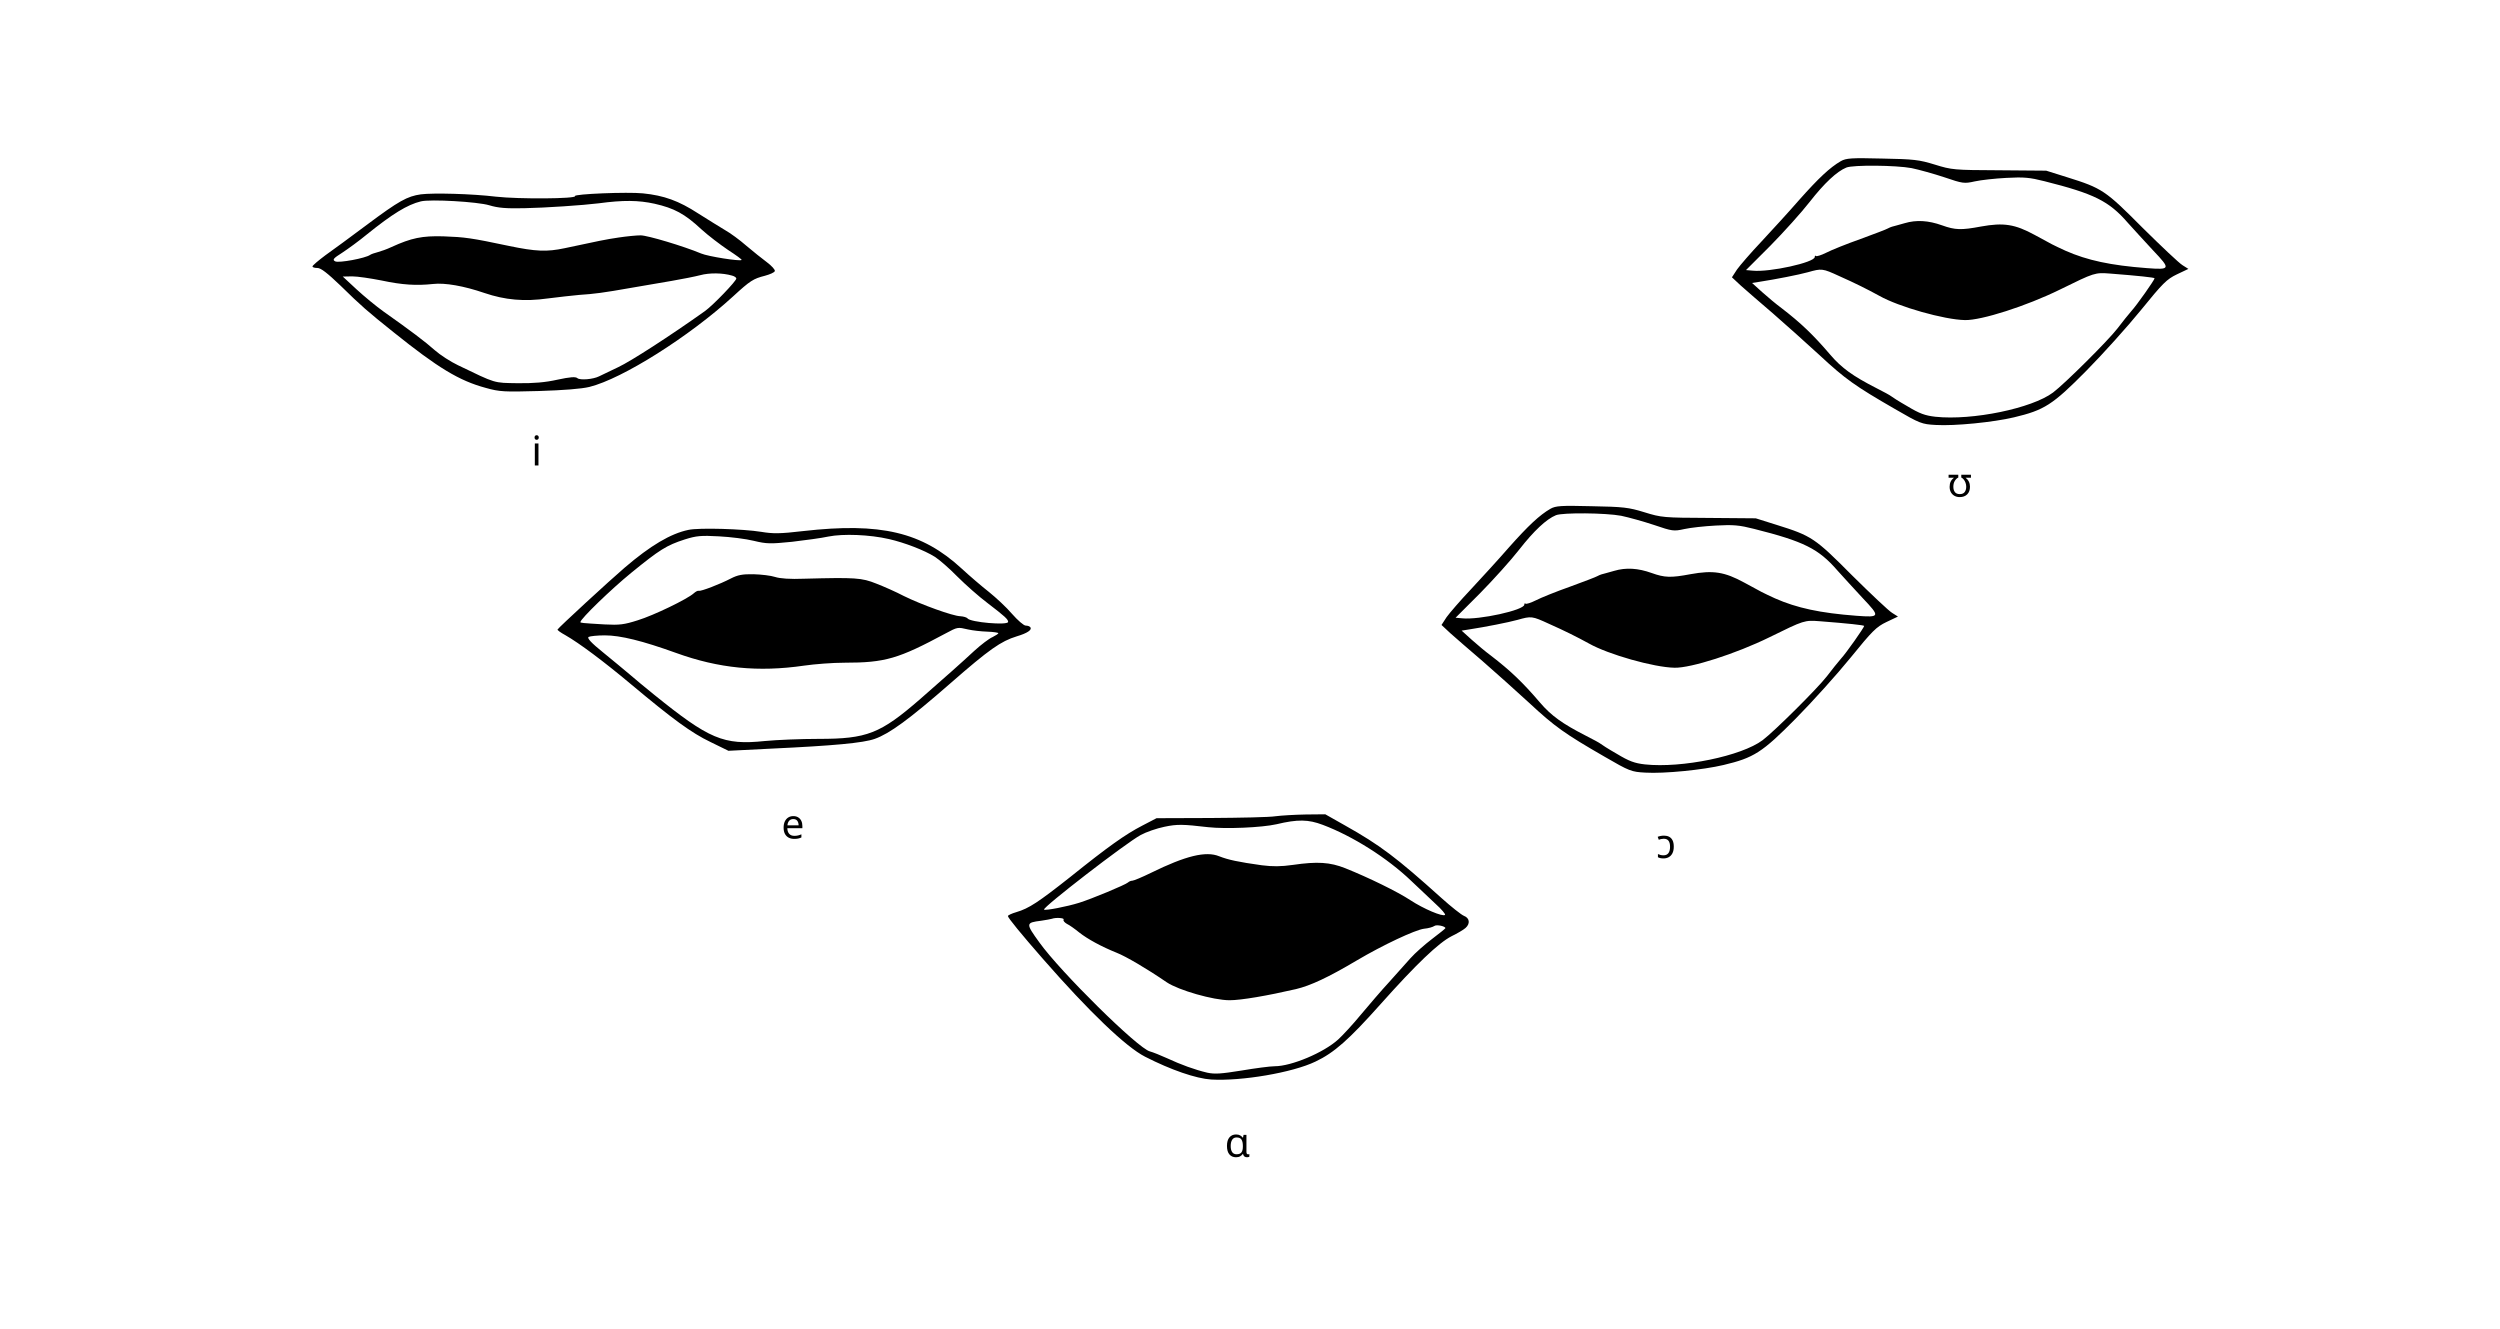
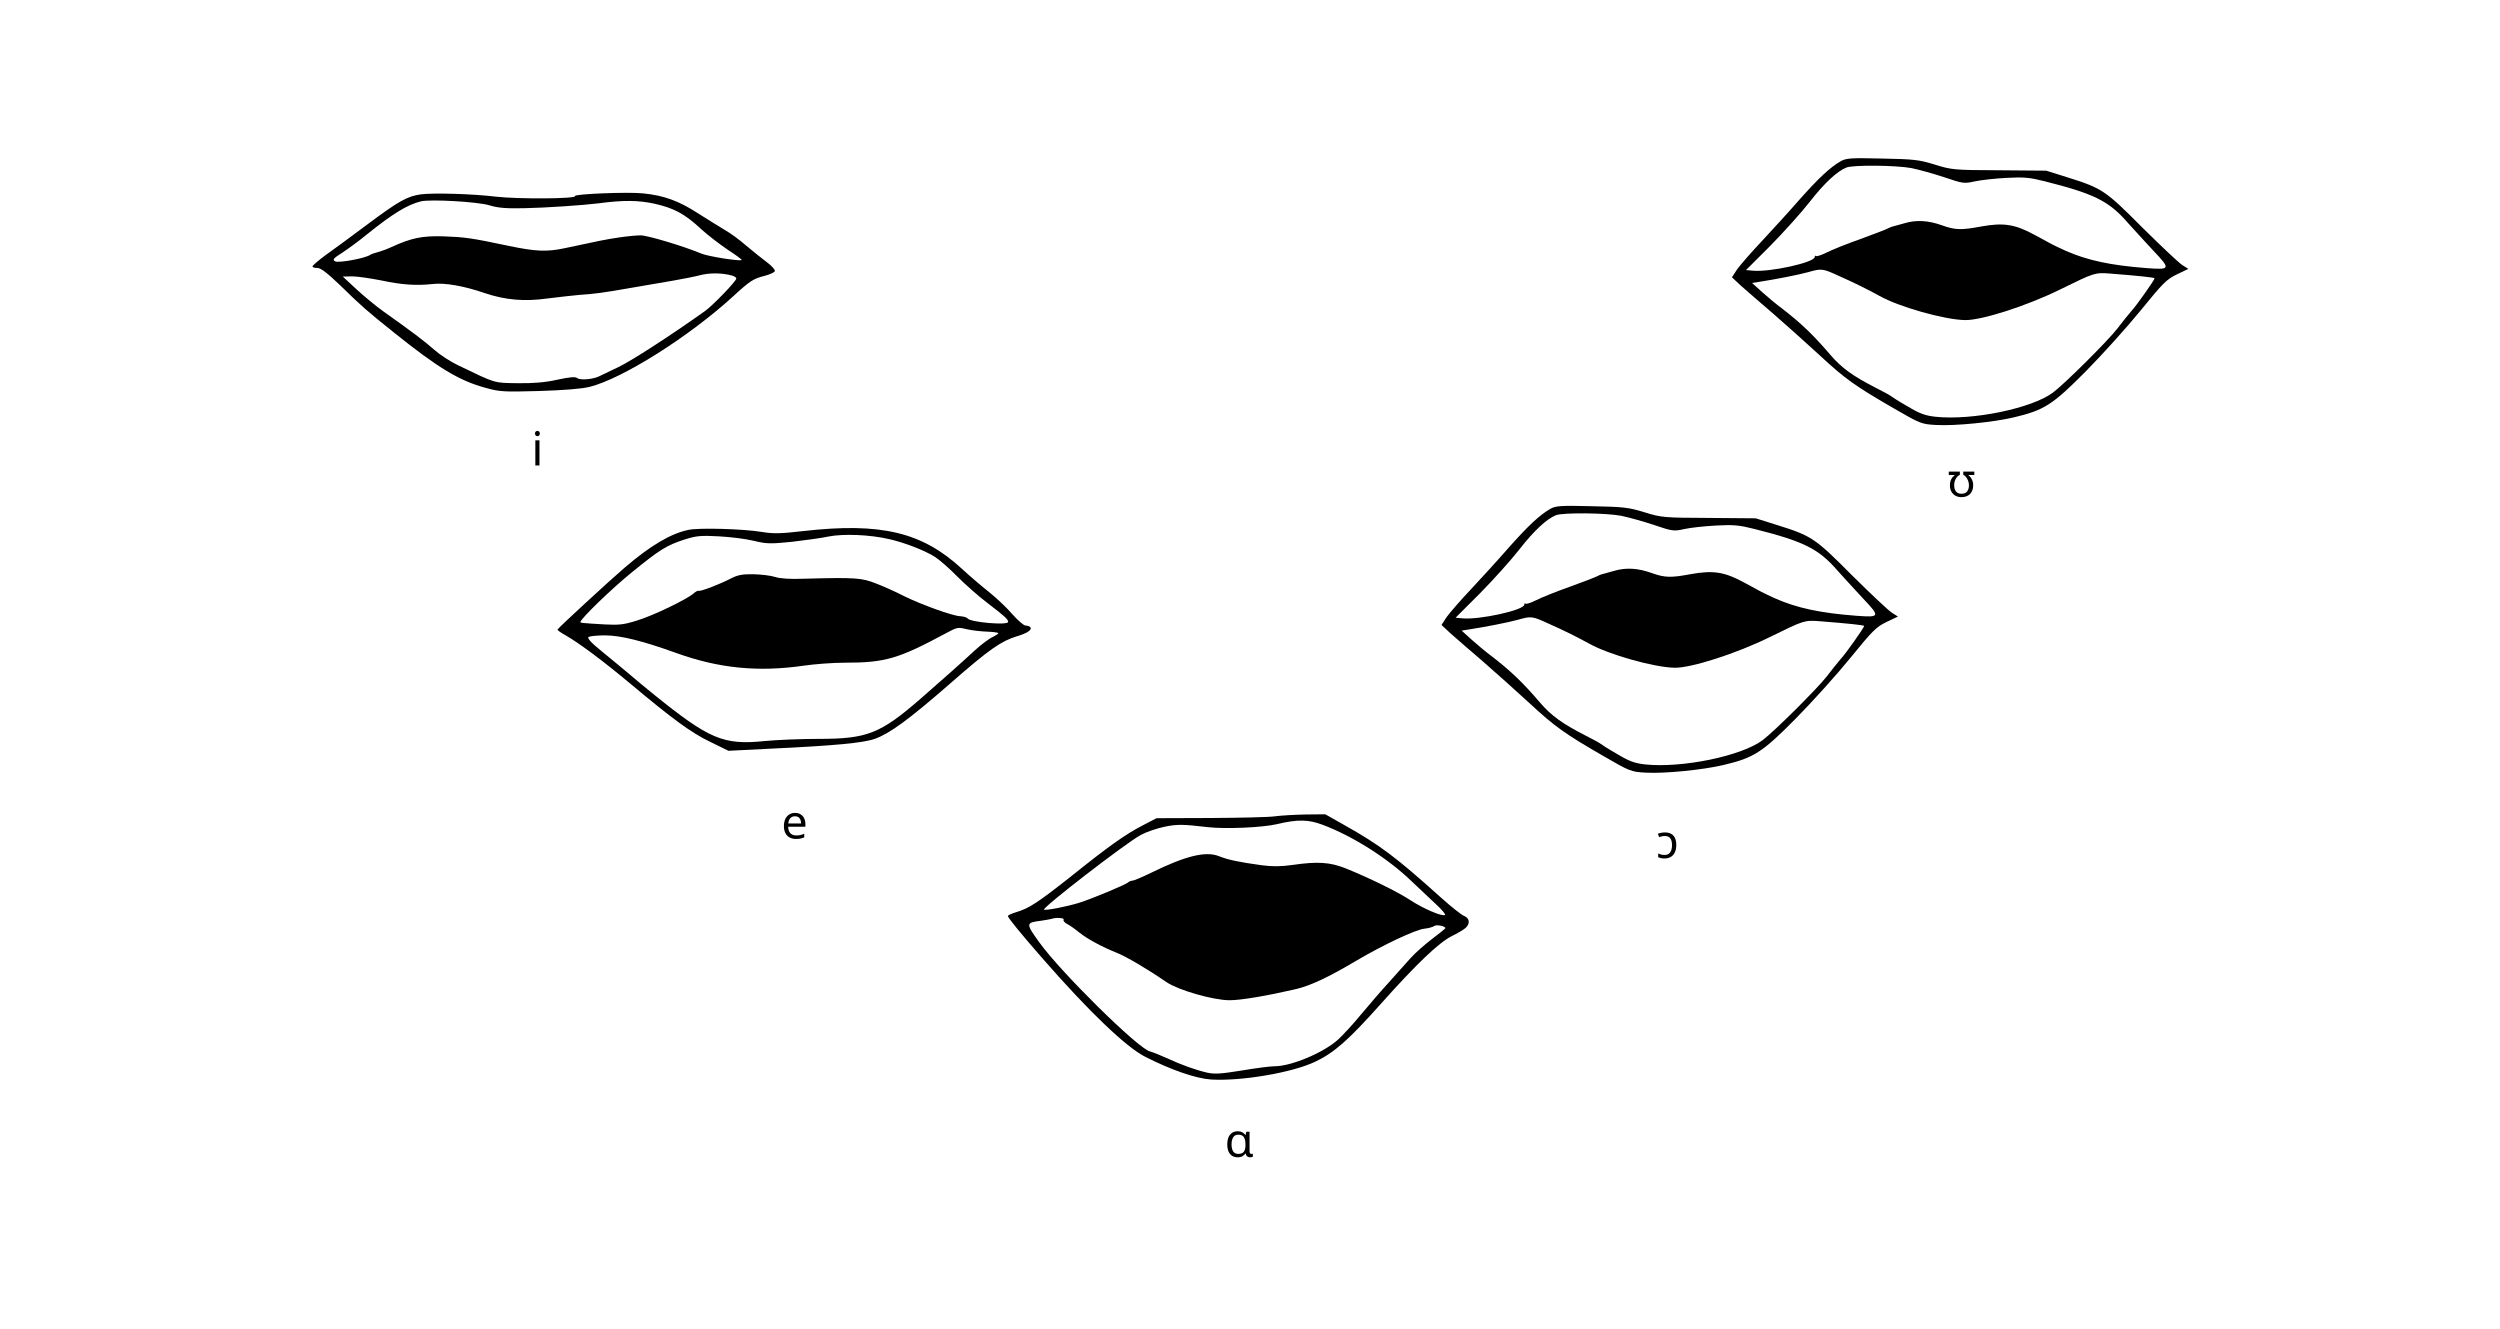
<svg xmlns="http://www.w3.org/2000/svg" width="1280px" height="680px" viewBox="0 0 1280 680" version="1.1">
  <g id="vowels-mouth-shape" stroke="none" stroke-width="1" fill="none" fill-rule="evenodd">
    <g transform="translate(160, 81)" fill="#000000" fill-rule="nonzero">
-       <text id="ɔ" font-family="SauceCodeProNF, SauceCodePro Nerd Font" font-size="21" font-weight="normal">
+       <text id="ɔ" font-family="CharisSIL, SauceCodePro Nerd Font" font-size="24" font-weight="normal">
        <tspan x="688.05" y="358.313">ɔ</tspan>
      </text>
-       <text id="ʊ" font-family="SauceCodeProNF, SauceCodePro Nerd Font" font-size="21" font-weight="normal">
+       <text id="ʊ" font-family="CharisSIL, SauceCodePro Nerd Font" font-size="24" font-weight="normal">
        <tspan x="837.05" y="173.313">ʊ</tspan>
      </text>
-       <text id="e" font-family="SauceCodeProNF, SauceCodePro Nerd Font" font-size="21" font-weight="normal">
+       <text id="e" font-family="CharisSIL, SauceCodePro Nerd Font" font-size="24" font-weight="normal">
        <tspan x="240.05" y="348.313">e</tspan>
      </text>
-       <text id="ɑ" font-family="SauceCodeProNF, SauceCodePro Nerd Font" font-size="21" font-weight="normal">
+       <text id="ɑ" font-family="CharisSIL, SauceCodePro Nerd Font" font-size="24" font-weight="normal">
        <tspan x="467.05" y="511.313">ɑ</tspan>
      </text>
-       <text id="i" font-family="SauceCodeProNF, SauceCodePro Nerd Font" font-size="21" font-weight="normal">
+       <text id="i" font-family="CharisSIL, SauceCodePro Nerd Font" font-size="24" font-weight="normal">
        <tspan x="112.05" y="157.313">i</tspan>
      </text>
      <path d="M55.5,118.681 C48.5,117.681 44.3,115.381 27.7,102.981 C19.8,97.081 10.3,90.081 6.6,87.481 C3,84.781 0,82.281 0,81.781 C0,81.281 1.1,80.981 2.5,80.981 C4.3,80.981 7.6,78.381 14.3,71.981 C25,61.481 28,58.881 41.5,48.081 C64.2,29.881 75,23.281 88.7,19.581 C95.8,17.581 98.1,17.481 116,17.981 C128.6,18.381 137.7,19.081 141.8,20.081 C158.7,24.281 192.9,45.881 215.4,66.481 C224.1,74.481 225.7,75.481 231.6,76.981 C234.2,77.681 236.5,78.681 236.7,79.381 C237,79.981 235.1,82.081 232.7,83.881 C230.3,85.681 225.5,89.481 222.1,92.381 C218.8,95.281 213.9,98.881 211.2,100.381 C208.6,101.881 202.5,105.781 197.5,108.881 C187.5,115.381 180,118.081 169.2,119.181 C161.3,119.981 133.8,118.881 134.4,117.781 C135.3,116.381 105.6,116.181 94,117.481 C81.6,118.981 61.8,119.481 55.5,118.681 Z M90.5,113.081 C95.1,111.681 99.2,111.381 108.5,111.581 C119.2,111.781 138.5,113.081 146.5,114.081 C159.1,115.781 166.9,115.681 175.1,113.881 C185.2,111.581 190.5,108.781 199.1,100.781 C202.6,97.581 208.8,92.881 212.8,90.181 C216.8,87.581 220,85.281 219.7,85.081 C219,84.281 202.5,86.881 199,88.381 C189.9,92.181 171.5,97.681 168,97.681 C165.8,97.681 160.8,97.181 156.8,96.581 C150,95.581 146.8,94.881 129,91.081 C120,89.181 114.4,89.381 100.5,92.281 C81.1,96.381 78,96.781 67,97.181 C56.1,97.481 50.7,96.381 40.4,91.681 C38.1,90.581 34.9,89.481 33.4,89.081 C31.8,88.681 30.1,88.081 29.5,87.681 C27.2,85.981 13.3,83.381 11.6,84.381 C10.1,85.181 10.6,85.881 15.2,88.781 C18.1,90.681 23.9,94.881 28,98.281 C40.8,108.581 48.5,113.381 55.5,115.081 C60.3,116.281 84.6,114.881 90.5,113.081 Z M214.8,77.081 C216,76.781 217,76.081 217,75.581 C217,74.281 205.1,61.881 200.9,58.881 C182.9,46.081 163.1,33.281 156.5,30.181 C152.1,28.081 147.7,25.981 146.7,25.481 C143.7,23.981 137,23.381 135.6,24.581 C134.7,25.381 131.9,25.181 125.4,23.781 C119.2,22.381 113.1,21.881 105,21.981 C92.6,22.181 94.2,21.681 74.5,31.181 C70.7,32.981 65.3,36.481 62.6,38.881 C57.8,43.181 50.1,48.981 36.5,58.581 C32.7,61.281 26.4,66.481 22.5,70.081 L15.5,76.581 L20.3,76.681 C23,76.681 29.7,75.681 35.3,74.581 C46.1,72.281 53.2,71.881 61.7,72.781 C67.8,73.481 77.5,71.781 88,68.181 C98.6,64.581 108.4,63.681 120.5,65.381 C126,66.081 133.2,66.881 136.5,67.181 C144.2,67.681 148.9,68.281 163,70.781 C169.3,71.881 178.8,73.481 184,74.381 C189.2,75.281 195.8,76.581 198.5,77.281 C203.3,78.581 210,78.481 214.8,77.081 Z" id="shape-i" transform="translate(118.3656, 68.5909) scale(1, -1) translate(-118.3656, -68.5909)" />
      <path d="M493.05,470.834 C490.05,470.334 475.05,470.034 459.85,469.934 L432.15,469.834 L424.85,466.034 C416.15,461.534 407.55,455.434 387.85,439.634 C371.75,426.934 366.85,423.634 360.35,421.734 C357.95,421.034 356.05,420.134 356.05,419.734 C356.05,418.834 362.85,410.534 373.95,397.834 C397.65,370.734 416.45,352.734 426.25,347.734 C439.55,340.934 452.35,336.534 460.15,336.034 C475.55,335.134 501.75,339.534 513.55,345.234 C523.05,349.734 530.55,356.334 546.95,374.734 C565.05,395.034 576.55,406.034 583.25,409.434 C586.15,410.834 589.35,412.734 590.35,413.634 C592.85,415.834 592.45,418.734 589.55,419.834 C588.25,420.334 582.95,424.534 577.95,429.034 C555.05,449.634 546.65,456.034 528.45,466.234 L518.55,471.834 L508.55,471.734 C503.05,471.634 496.05,471.234 493.05,470.834 Z M517.25,466.434 C532.65,460.634 550.35,449.434 562.55,437.734 C566.45,434.034 572.05,428.734 575.05,425.934 C578.05,423.234 580.25,420.634 579.85,420.334 C578.75,419.234 568.85,423.434 562.15,427.834 C555.65,432.134 540.75,439.434 528.75,444.234 C520.95,447.334 514.45,447.734 502.05,445.934 C495.75,445.034 491.65,445.034 486.05,445.734 C473.85,447.434 468.85,448.534 464.25,450.334 C457.45,453.134 447.15,450.634 429.25,441.834 C424.75,439.634 420.45,437.834 419.75,437.834 C419.05,437.834 418.05,437.434 417.55,436.934 C416.25,435.734 398.95,428.534 392.55,426.534 C386.15,424.534 375.15,422.434 374.55,423.034 C373.55,424.034 416.45,457.134 424.05,461.234 C426.75,462.734 432.25,464.634 436.15,465.434 C442.75,466.834 445.65,466.734 458.55,465.234 C467.65,464.234 486.05,465.034 493.55,466.734 C504.45,469.334 509.85,469.234 517.25,466.434 Z M384.55,417.934 C384.25,417.334 385.05,416.434 386.25,415.734 C387.55,415.134 390.35,413.134 392.55,411.334 C396.85,407.934 404.05,404.034 411.75,400.934 C416.35,399.134 427.15,392.834 437.35,385.834 C443.45,381.734 461.25,376.634 469.55,376.634 C475.45,376.634 488.85,378.934 503.55,382.334 C511.05,384.134 520.05,388.334 534.55,396.934 C548.25,405.034 564.55,412.634 569.05,413.234 C571.35,413.434 573.65,414.134 574.35,414.634 C575.45,415.534 580.05,414.534 580.05,413.534 C580.05,413.334 576.95,410.834 573.25,408.034 C569.55,405.234 564.55,400.834 562.15,398.134 C559.85,395.534 554.85,389.934 551.15,385.834 C547.35,381.734 540.95,374.234 536.75,369.234 C532.65,364.234 527.35,358.534 525.15,356.534 C517.65,349.734 501.15,342.834 492.65,342.834 C490.35,342.834 482.75,341.834 475.65,340.634 C465.15,338.934 461.95,338.734 458.15,339.534 C451.75,341.034 444.65,343.634 437.55,346.934 C434.25,348.434 430.25,350.034 428.75,350.434 C422.75,351.834 382.95,391.134 372.15,406.234 C365.05,416.034 365.15,416.334 373.05,417.334 C375.55,417.734 378.05,418.134 378.55,418.334 C380.75,419.134 385.15,418.734 384.55,417.934 Z" id="shape-a" transform="translate(474.025, 403.8758) scale(1, -1) translate(-474.025, -403.8758)" />
      <path d="M192.465,302.46 C183.365,300.56 173.065,294.46 159.865,283.16 C152.365,276.76 125.865,252.36 125.465,251.46 C125.265,251.16 127.065,249.86 129.465,248.56 C136.465,244.56 148.965,235.26 163.165,223.36 C184.565,205.46 193.965,198.56 203.765,193.86 L212.965,189.36 L234.765,190.46 C266.765,191.96 281.965,193.36 287.865,195.46 C295.465,198.16 305.365,205.36 326.665,223.96 C346.565,241.36 352.465,245.46 360.565,247.96 C365.965,249.56 368.465,251.26 367.565,252.56 C367.265,253.06 366.265,253.46 365.165,253.46 C364.165,253.46 361.065,256.16 358.165,259.46 C355.365,262.76 349.965,267.76 346.365,270.66 C342.665,273.56 336.365,278.96 332.365,282.66 C312.065,301.36 290.965,306.36 251.265,301.86 C239.365,300.46 235.765,300.46 229.765,301.46 C220.565,302.96 197.865,303.66 192.465,302.46 Z M295.165,297.76 C303.065,295.96 313.265,292.06 318.665,288.66 C320.865,287.26 326.065,282.76 330.165,278.56 C334.365,274.36 341.265,268.26 345.665,264.96 C354.565,258.16 356.165,256.66 356.165,255.36 C356.165,253.46 336.665,255.16 335.365,257.16 C334.965,257.66 333.365,258.16 331.665,258.26 C327.865,258.36 311.765,264.16 302.665,268.66 C298.865,270.66 292.565,273.46 288.665,274.96 C281.165,277.96 278.065,278.16 251.665,277.46 C244.565,277.16 239.265,277.56 236.865,278.36 C234.765,279.06 229.765,279.66 225.765,279.76 C220.065,279.86 217.665,279.36 214.165,277.56 C208.565,274.66 198.965,270.96 197.765,271.26 C197.265,271.46 196.165,270.86 195.165,269.96 C191.965,267.06 174.665,258.66 166.465,256.16 C159.565,253.96 157.165,253.66 149.565,254.06 C137.665,254.76 137.165,254.86 137.165,255.26 C137.165,256.86 152.965,272.16 163.165,280.46 C177.765,292.36 181.265,294.56 190.565,297.56 C196.565,299.46 198.965,299.66 208.065,299.16 C213.965,298.86 221.965,297.86 225.965,296.86 C232.565,295.26 234.465,295.26 245.465,296.36 C252.165,297.16 260.565,298.26 264.165,299.06 C271.665,300.56 285.265,300.06 295.165,297.76 Z M335.765,251.46 C337.965,250.96 342.365,250.46 345.465,250.36 C348.665,250.26 351.165,249.86 351.165,249.56 C351.165,249.26 349.765,248.36 348.165,247.56 C346.465,246.86 342.265,243.66 338.865,240.56 C331.965,234.16 324.865,227.86 311.265,215.96 C290.665,198.06 283.965,195.46 259.065,195.46 C250.065,195.46 237.765,194.96 231.565,194.36 C210.365,192.16 203.165,195.26 174.565,218.36 C170.265,221.86 164.665,226.46 162.165,228.66 C159.665,230.76 153.665,235.76 148.865,239.66 C142.665,244.66 140.465,247.06 141.365,247.66 C142.065,248.06 145.865,248.46 149.665,248.46 C157.665,248.46 168.965,245.66 186.165,239.46 C207.965,231.56 228.265,229.56 251.665,232.96 C257.165,233.76 266.465,234.46 272.365,234.46 C293.265,234.46 299.965,236.46 324.165,249.46 C330.365,252.76 330.165,252.76 335.765,251.46 Z" id="shape-e" transform="translate(246.5976, 246.3834) scale(1, -1) translate(-246.5976, -246.3834)" />
      <path d="M782.55,135.207 C776.85,131.907 771.15,126.507 761.35,115.507 C756.05,109.407 747.25,99.807 741.85,94.007 C736.45,88.307 730.85,81.807 729.35,79.707 L726.75,75.707 L731.25,71.507 C733.75,69.307 741.15,62.807 747.75,57.207 C754.25,51.507 765.05,41.907 771.65,35.807 C784.65,23.707 789.85,20.007 810.15,8.307 C823.05,0.807 823.95,0.507 831.05,0.107 C840.75,-0.493 860.65,1.507 871.15,4.007 C886.65,7.707 890.85,10.307 908.15,27.807 C916.65,36.407 929.25,50.407 936.15,58.907 C947.35,72.707 949.35,74.707 954.55,77.207 L960.45,80.007 L957.45,81.907 C955.75,82.907 946.55,91.607 936.95,101.107 C917.85,120.307 916.35,121.307 898.15,127.007 L887.65,130.307 L863.65,130.507 C840.45,130.607 839.35,130.707 830.65,133.407 C822.55,135.907 819.85,136.207 803.65,136.507 C787.85,136.907 785.25,136.707 782.55,135.207 Z M818.75,131.607 C822.55,130.807 830.15,128.707 835.55,126.907 C844.95,123.707 845.65,123.607 851.05,124.807 C854.15,125.507 861.45,126.307 867.25,126.607 C876.25,127.107 879.25,126.807 886.75,124.907 C912.15,118.507 919.75,114.807 929.45,103.607 C932.35,100.407 938.15,94.007 942.45,89.407 C951.45,79.907 951.35,79.507 939.25,80.407 C920.65,81.807 908.65,84.407 897.55,89.307 C890.85,92.407 891.05,92.307 881.75,97.407 C871.65,102.907 865.85,103.807 854.25,101.707 C844.15,99.807 841.05,99.907 834.35,102.307 C827.35,104.807 821.25,105.207 815.15,103.407 C812.15,102.607 809.25,101.707 808.65,101.607 C808.15,101.507 807.15,101.007 806.55,100.707 C805.95,100.307 799.65,97.907 792.55,95.307 C785.45,92.807 777.55,89.607 775.05,88.307 C772.45,87.007 770.15,86.307 769.75,86.607 C769.45,87.007 769.15,86.707 769.15,86.107 C769.15,83.307 745.95,78.207 737.35,79.107 L733.95,79.407 L746.45,91.907 C753.25,98.807 762.35,108.907 766.55,114.307 C774.05,123.907 780.45,129.907 785.35,131.907 C788.85,133.307 810.75,133.107 818.75,131.607 Z M781.75,76.307 C789.85,72.707 796.05,69.607 802.25,66.207 C812.15,60.607 835.45,54.007 846.05,53.807 C854.45,53.607 877.55,61.007 894.65,69.407 C912.55,78.207 912.55,78.207 920.55,77.607 C934.75,76.507 943.15,75.607 943.15,75.207 C943.15,74.407 933.95,61.307 931.25,58.407 C929.85,56.807 926.55,52.707 924.05,49.407 C919.25,43.207 897.25,21.307 891.15,16.707 C880.35,8.607 849.85,2.307 830.95,4.307 C825.65,4.907 822.85,5.907 816.55,9.707 C812.15,12.207 808.45,14.607 808.15,14.907 C807.85,15.207 804.45,17.107 800.45,19.107 C788.75,25.107 782.95,29.207 777.15,36.007 C768.35,46.307 761.95,52.407 752.05,60.007 C749.45,61.907 745.05,65.607 742.25,68.107 L737.05,72.807 L740.85,73.407 C749.25,74.707 760.95,77.007 765.65,78.307 C772.75,80.307 773.05,80.307 781.75,76.307 Z" id="shape-u" transform="translate(843.6001, 68.3435) scale(1, -1) translate(-843.6001, -68.3435)" />
      <path d="M633.85,313.207 C628.15,309.907 622.45,304.507 612.65,293.507 C607.35,287.407 598.55,277.807 593.15,272.007 C587.75,266.307 582.15,259.807 580.65,257.707 L578.05,253.707 L582.55,249.507 C585.05,247.307 592.45,240.807 599.05,235.207 C605.55,229.507 616.35,219.907 622.95,213.807 C635.95,201.707 641.15,198.007 661.45,186.307 C674.35,178.807 675.25,178.507 682.35,178.107 C692.05,177.507 711.95,179.507 722.45,182.007 C737.95,185.707 742.15,188.307 759.45,205.807 C767.95,214.407 780.55,228.407 787.45,236.907 C798.65,250.707 800.65,252.707 805.85,255.207 L811.75,258.007 L808.75,259.907 C807.05,260.907 797.85,269.607 788.25,279.107 C769.15,298.307 767.65,299.307 749.45,305.007 L738.95,308.307 L714.95,308.507 C691.75,308.607 690.65,308.707 681.95,311.407 C673.85,313.907 671.15,314.207 654.95,314.507 C639.15,314.907 636.55,314.707 633.85,313.207 Z M670.05,309.607 C673.85,308.807 681.45,306.707 686.85,304.907 C696.25,301.707 696.95,301.607 702.35,302.807 C705.45,303.507 712.75,304.307 718.55,304.607 C727.55,305.107 730.55,304.807 738.05,302.907 C763.45,296.507 771.05,292.807 780.75,281.607 C783.65,278.407 789.45,272.007 793.75,267.407 C802.75,257.907 802.65,257.507 790.55,258.407 C771.95,259.807 759.95,262.407 748.85,267.307 C742.15,270.407 742.35,270.307 733.05,275.407 C722.95,280.907 717.15,281.807 705.55,279.707 C695.45,277.807 692.35,277.907 685.65,280.307 C678.65,282.807 672.55,283.207 666.45,281.407 C663.45,280.607 660.55,279.707 659.95,279.607 C659.45,279.507 658.45,279.007 657.85,278.707 C657.25,278.307 650.95,275.907 643.85,273.307 C636.75,270.807 628.85,267.607 626.35,266.307 C623.75,265.007 621.45,264.307 621.05,264.607 C620.75,265.007 620.45,264.707 620.45,264.107 C620.45,261.307 597.25,256.207 588.65,257.107 L585.25,257.407 L597.75,269.907 C604.55,276.807 613.65,286.907 617.85,292.307 C625.35,301.907 631.75,307.907 636.65,309.907 C640.15,311.307 662.05,311.107 670.05,309.607 Z M633.05,254.307 C641.15,250.707 647.35,247.607 653.55,244.207 C663.45,238.607 686.75,232.007 697.35,231.807 C705.75,231.607 728.85,239.007 745.95,247.407 C763.85,256.207 763.85,256.207 771.85,255.607 C786.05,254.507 794.45,253.607 794.45,253.207 C794.45,252.407 785.25,239.307 782.55,236.407 C781.15,234.807 777.85,230.707 775.35,227.407 C770.55,221.207 748.55,199.307 742.45,194.707 C731.65,186.607 701.15,180.307 682.25,182.307 C676.95,182.907 674.15,183.907 667.85,187.707 C663.45,190.207 659.75,192.607 659.45,192.907 C659.15,193.207 655.75,195.107 651.75,197.107 C640.05,203.107 634.25,207.207 628.45,214.007 C619.65,224.307 613.25,230.407 603.35,238.007 C600.75,239.907 596.35,243.607 593.55,246.107 L588.35,250.807 L592.15,251.407 C600.55,252.707 612.25,255.007 616.95,256.307 C624.05,258.307 624.35,258.307 633.05,254.307 Z" id="shape-o" transform="translate(694.9001, 246.3435) scale(1, -1) translate(-694.9001, -246.3435)" />
    </g>
  </g>
</svg>
